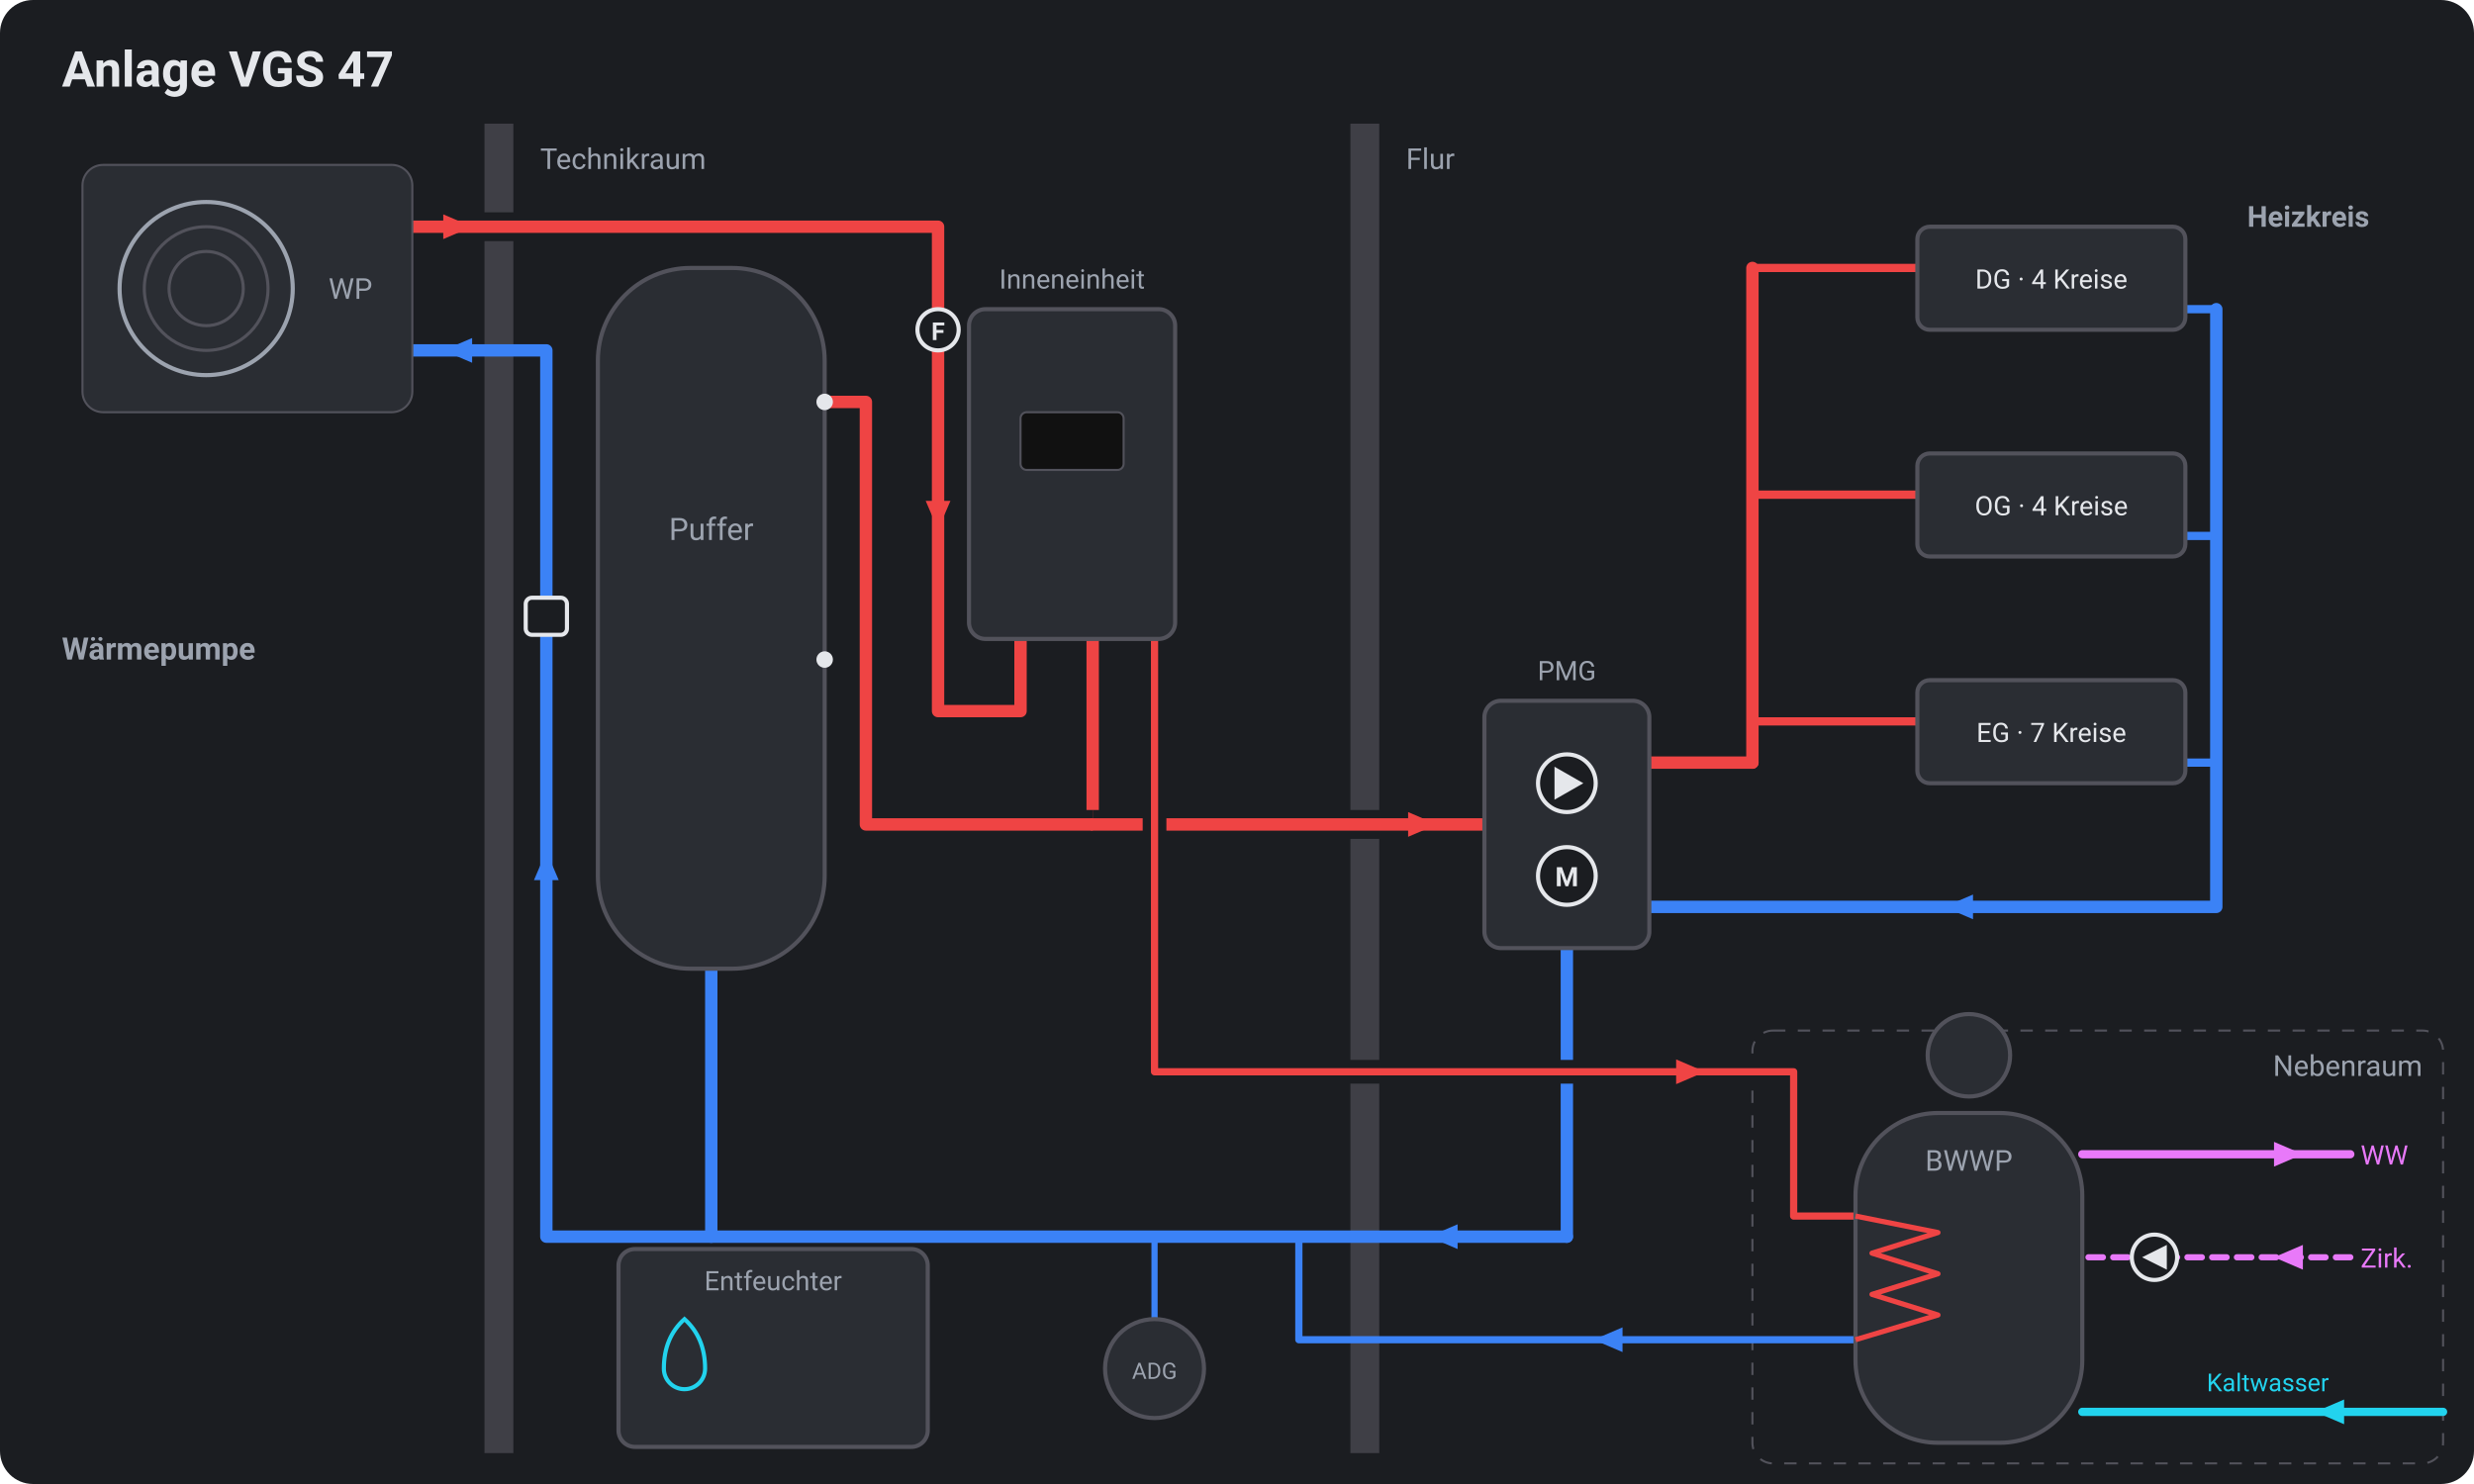
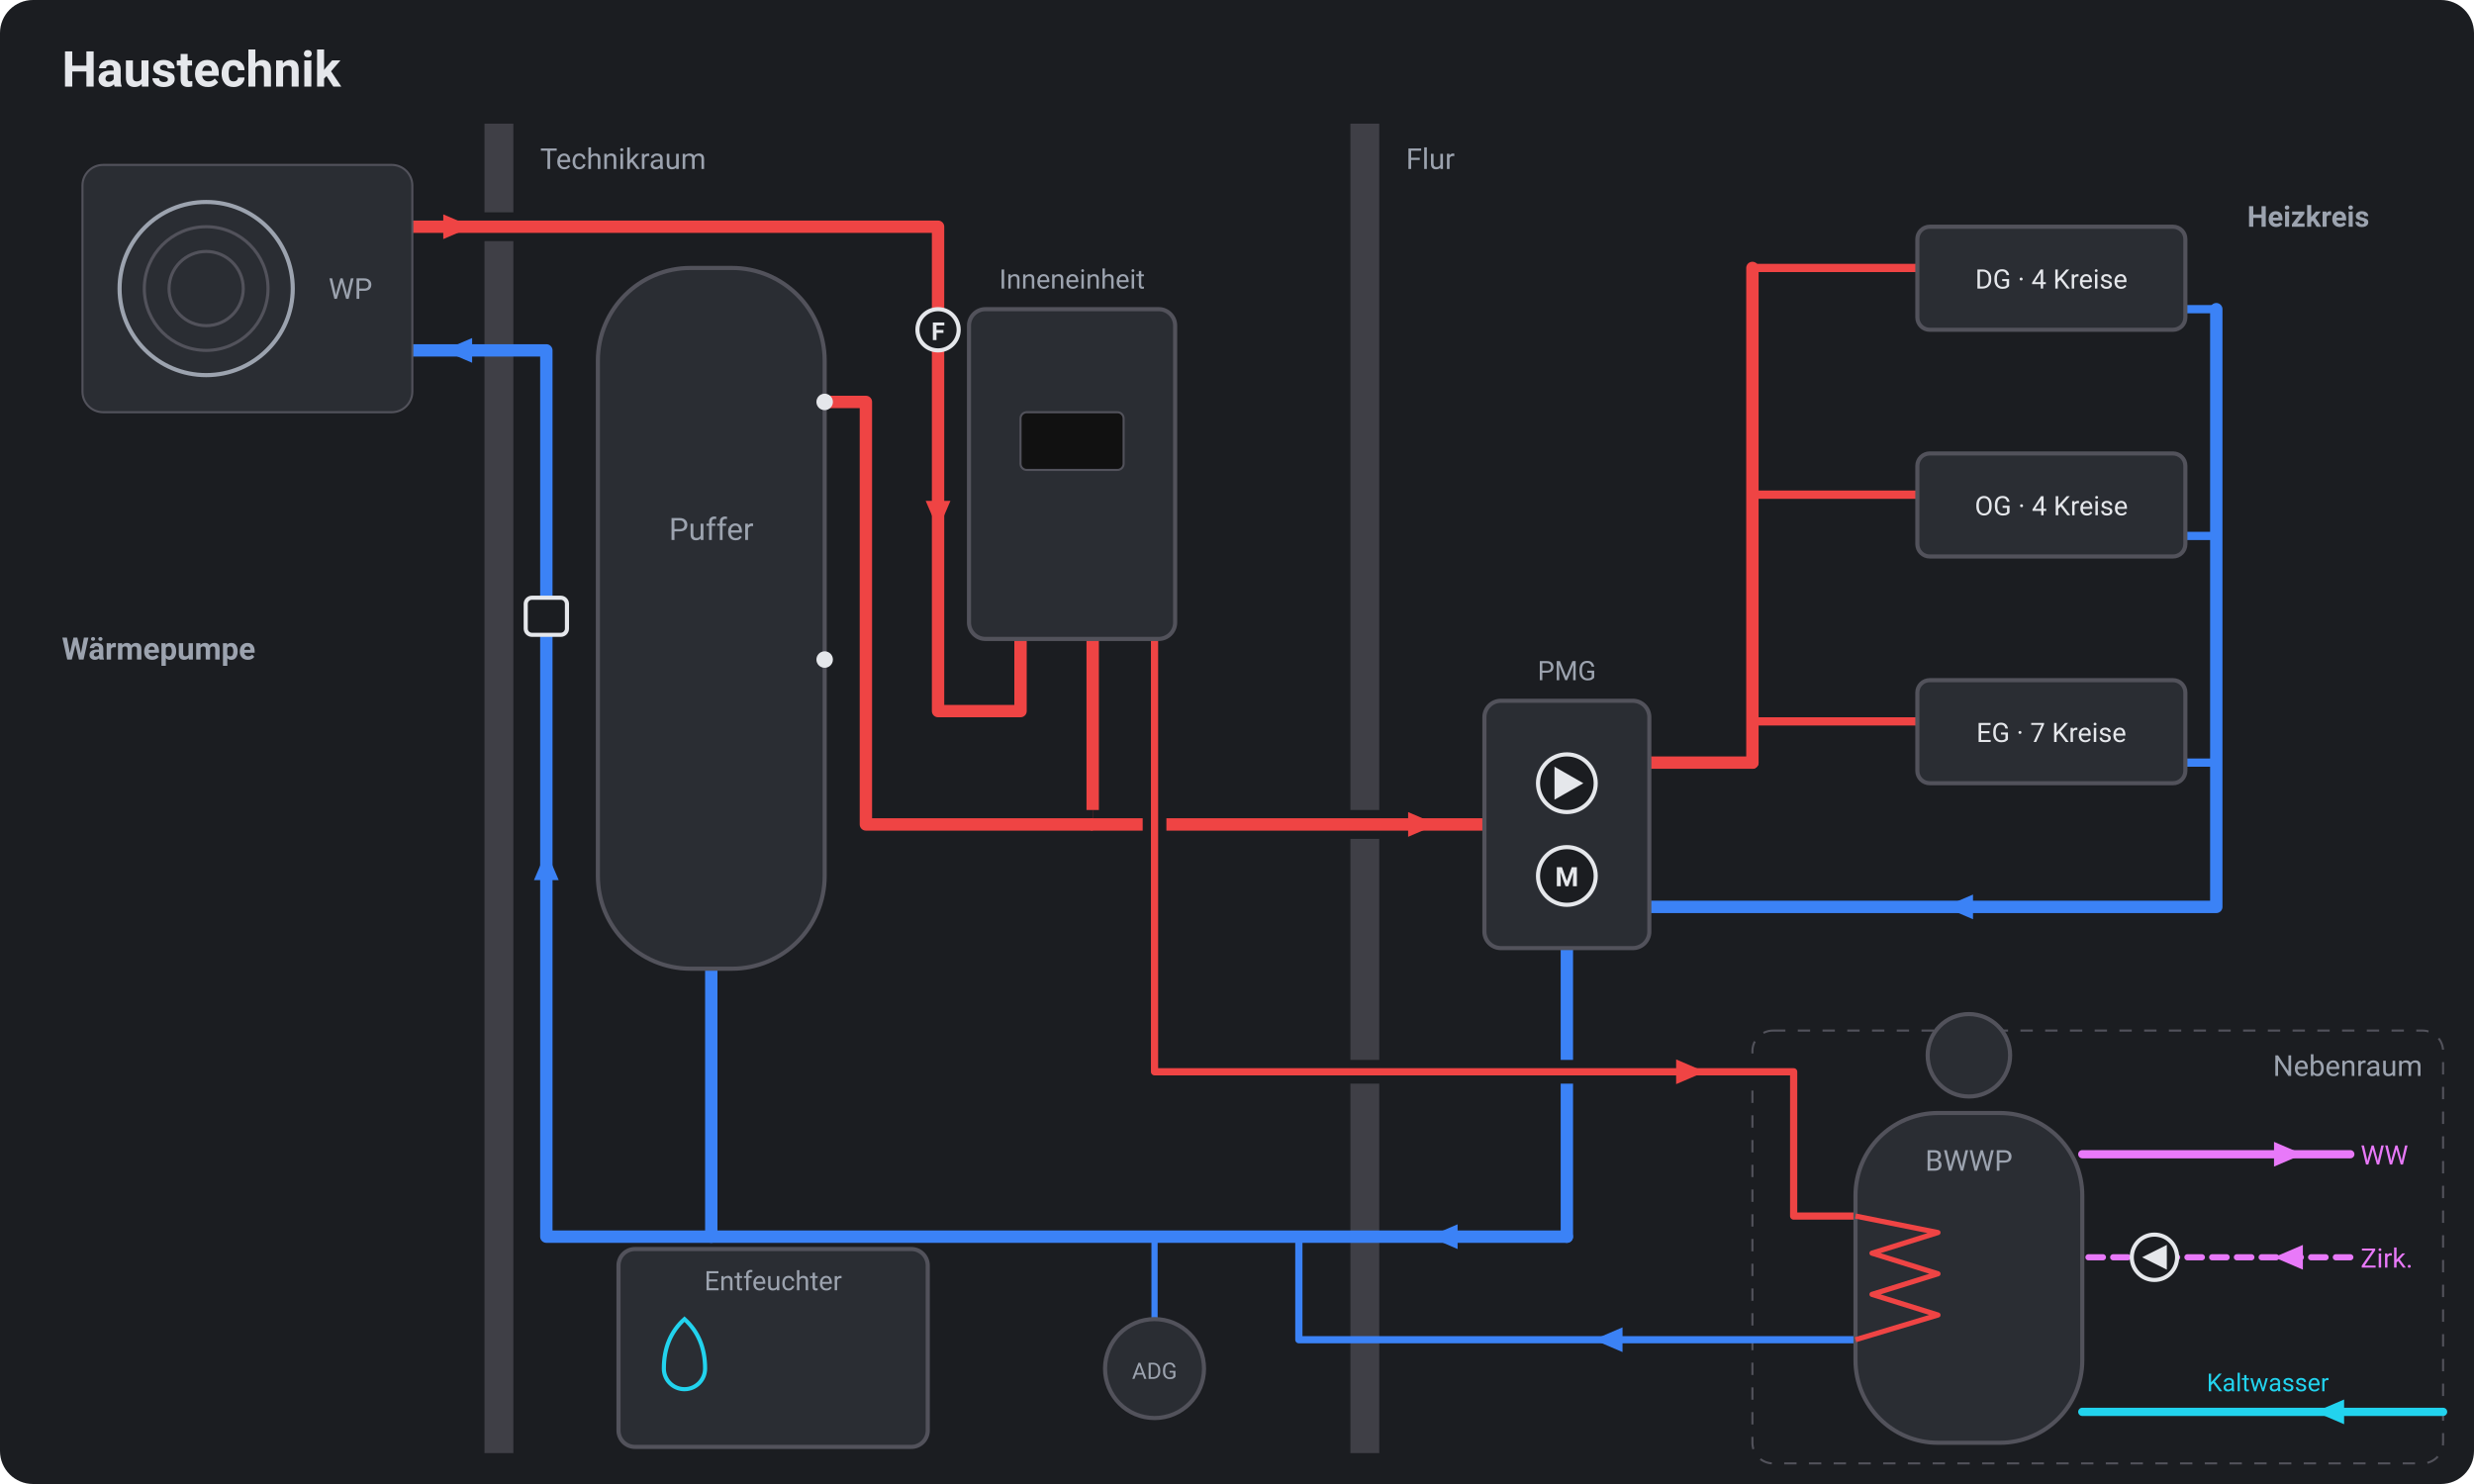
<svg xmlns="http://www.w3.org/2000/svg" viewBox="0 0 1200 720" width="1200" height="720">
  <rect width="1200" height="720" rx="16" fill="#1b1d21" />
-   <text x="30" y="42" font-size="24" fill="#e5e7eb" text-anchor="start" font-weight="600" font-family="-apple-system,Segoe UI,Roboto,sans-serif">Anlage VGS 47</text>
+   <text x="30" y="42" font-size="24" fill="#e5e7eb" text-anchor="start" font-weight="600" font-family="-apple-system,Segoe UI,Roboto,sans-serif">Haustechnik</text>
  <rect x="235" y="60" width="14" height="645" fill="#3f3f46" />
  <rect x="655" y="60" width="14" height="645" fill="#3f3f46" />
  <text x="262" y="82" font-size="14" fill="#9ca3af" text-anchor="start" font-weight="normal" font-family="-apple-system,Segoe UI,Roboto,sans-serif">Technikraum</text>
  <text x="682" y="82" font-size="14" fill="#9ca3af" text-anchor="start" font-weight="normal" font-family="-apple-system,Segoe UI,Roboto,sans-serif">Flur</text>
  <rect x="850" y="500" width="335" height="210" rx="10" fill="none" stroke="#52525b" stroke-dasharray="6 6" />
  <text x="1175" y="522" font-size="14" fill="#9ca3af" text-anchor="end" font-weight="normal" font-family="-apple-system,Segoe UI,Roboto,sans-serif">Nebenraum</text>
  <path d="M760,600 H265 V170 H200" fill="none" stroke="#3b82f6" stroke-width="6" stroke-linejoin="round" stroke-linecap="round" />
  <path d="M345,470 V600" fill="none" stroke="#3b82f6" stroke-width="6" stroke-linejoin="round" stroke-linecap="round" />
  <path d="M760,460 V600" fill="none" stroke="#3b82f6" stroke-width="6" stroke-linejoin="round" stroke-linecap="round" />
  <path d="M900,650 H630 V600" fill="none" stroke="#3b82f6" stroke-width="3.5" stroke-linejoin="round" stroke-linecap="round" />
  <path d="M1075,150 V440 H800" fill="none" stroke="#3b82f6" stroke-width="6" stroke-linejoin="round" stroke-linecap="round" />
  <path d="M1060,150 H1075" fill="none" stroke="#3b82f6" stroke-width="4" stroke-linejoin="round" stroke-linecap="round" />
  <path d="M1060,260 H1075" fill="none" stroke="#3b82f6" stroke-width="4" stroke-linejoin="round" stroke-linecap="round" />
  <path d="M1060,370 H1075" fill="none" stroke="#3b82f6" stroke-width="4" stroke-linejoin="round" stroke-linecap="round" />
  <path d="M560,600 V640" fill="none" stroke="#3b82f6" stroke-width="3" stroke-linejoin="round" stroke-linecap="round" />
  <path d="M200,110 H455 V345 H495 V310" fill="none" stroke="#1b1d21" stroke-width="14" stroke-linejoin="round" />
  <path d="M200,110 H455 V345 H495 V310" fill="none" stroke="#ef4444" stroke-width="6" stroke-linejoin="round" stroke-linecap="round" />
  <path d="M530,310 V400" fill="none" stroke="#1b1d21" stroke-width="14" stroke-linejoin="round" />
  <path d="M530,310 V400" fill="none" stroke="#ef4444" stroke-width="6" stroke-linejoin="round" stroke-linecap="round" />
  <path d="M530,400 H420 V195 H400" fill="none" stroke="#1b1d21" stroke-width="14" stroke-linejoin="round" />
  <path d="M530,400 H420 V195 H400" fill="none" stroke="#ef4444" stroke-width="6" stroke-linejoin="round" stroke-linecap="round" />
  <path d="M530,400 H720" fill="none" stroke="#1b1d21" stroke-width="14" stroke-linejoin="round" />
  <path d="M530,400 H720" fill="none" stroke="#ef4444" stroke-width="6" stroke-linejoin="round" stroke-linecap="round" />
  <path d="M560,310 V520 H870 V590 H900" fill="none" stroke="#1b1d21" stroke-width="11.5" stroke-linejoin="round" />
  <path d="M560,310 V520 H870 V590 H900" fill="none" stroke="#ef4444" stroke-width="3.5" stroke-linejoin="round" stroke-linecap="round" />
  <path d="M800,370 H850" fill="none" stroke="#ef4444" stroke-width="6" stroke-linejoin="round" stroke-linecap="round" />
  <path d="M850,130 V370" fill="none" stroke="#ef4444" stroke-width="6" stroke-linejoin="round" stroke-linecap="round" />
  <path d="M850,130 H930" fill="none" stroke="#ef4444" stroke-width="4" stroke-linejoin="round" stroke-linecap="round" />
  <path d="M850,240 H930" fill="none" stroke="#ef4444" stroke-width="4" stroke-linejoin="round" stroke-linecap="round" />
  <path d="M850,350 H930" fill="none" stroke="#ef4444" stroke-width="4" stroke-linejoin="round" stroke-linecap="round" />
  <polygon points="215,104 229,110 215,116" fill="#ef4444" />
  <polygon points="229,164 215,170 229,176" fill="#3b82f6" />
  <polygon points="259,427 265,413 271,427" fill="#3b82f6" />
  <polygon points="683,394 697,400 683,406" fill="#ef4444" />
  <polygon points="813,514 827,520 813,526" fill="#ef4444" />
  <polygon points="707,594 693,600 707,606" fill="#3b82f6" />
  <polygon points="957,434 943,440 957,446" fill="#3b82f6" />
  <polygon points="787,644 773,650 787,656" fill="#3b82f6" />
  <polygon points="449,243 455,257 461,243" fill="#ef4444" />
  <rect x="40" y="80" width="160" height="120" rx="10" fill="#2a2d33" stroke="#52525b" />
  <circle cx="100" cy="140" r="42" fill="none" stroke="#9ca3af" stroke-width="2" />
  <circle cx="100" cy="140" r="30" fill="none" stroke="#52525b" stroke-width="1.5" />
  <circle cx="100" cy="140" r="18" fill="none" stroke="#52525b" stroke-width="1.5" />
  <text x="170" y="145" font-size="14" fill="#9ca3af" text-anchor="middle" font-weight="normal" font-family="-apple-system,Segoe UI,Roboto,sans-serif">WP</text>
  <circle cx="455" cy="160" r="10" fill="#1b1d21" stroke="#e5e7eb" stroke-width="2" />
  <text x="455" y="165" font-size="12" fill="#e5e7eb" text-anchor="middle" font-weight="600" font-family="-apple-system,Segoe UI,Roboto,sans-serif">F</text>
  <rect x="255" y="290" width="20" height="18" rx="3" fill="#1b1d21" stroke="#e5e7eb" stroke-width="2" />
  <rect x="290" y="130" width="110" height="340" rx="45" fill="#2a2d33" stroke="#52525b" stroke-width="2" />
  <text x="345" y="262" font-size="15" fill="#9ca3af" text-anchor="middle" font-weight="normal" font-family="-apple-system,Segoe UI,Roboto,sans-serif">Puffer</text>
  <circle cx="400" cy="195" r="4" fill="#e5e7eb" />
  <circle cx="400" cy="320" r="4" fill="#e5e7eb" />
  <rect x="470" y="150" width="100" height="160" rx="8" fill="#2a2d33" stroke="#52525b" stroke-width="2" />
  <rect x="495" y="200" width="50" height="28" rx="3" fill="#111" stroke="#52525b" />
  <text x="520" y="140" font-size="13" fill="#9ca3af" text-anchor="middle" font-weight="normal" font-family="-apple-system,Segoe UI,Roboto,sans-serif">Inneneinheit</text>
  <circle cx="560" cy="664" r="24" fill="#2a2d33" stroke="#52525b" stroke-width="2" />
  <text x="560" y="669" font-size="11" fill="#9ca3af" text-anchor="middle" font-weight="normal" font-family="-apple-system,Segoe UI,Roboto,sans-serif">ADG</text>
  <rect x="720" y="340" width="80" height="120" rx="8" fill="#2a2d33" stroke="#52525b" stroke-width="2" />
  <circle cx="760" cy="380" r="14" fill="#1b1d21" stroke="#e5e7eb" stroke-width="2" />
  <polygon points="754,372 754,388 768,380" fill="#e5e7eb" />
  <circle cx="760" cy="425" r="14" fill="#1b1d21" stroke="#e5e7eb" stroke-width="2" />
  <text x="760" y="430" font-size="13" fill="#e5e7eb" text-anchor="middle" font-weight="600" font-family="-apple-system,Segoe UI,Roboto,sans-serif">M</text>
  <text x="760" y="330" font-size="13" fill="#9ca3af" text-anchor="middle" font-weight="normal" font-family="-apple-system,Segoe UI,Roboto,sans-serif">PMG</text>
  <rect x="930" y="110" width="130" height="50" rx="6" fill="#2a2d33" stroke="#52525b" stroke-width="2" />
  <text x="995" y="140" font-size="13" fill="#e5e7eb" text-anchor="middle" font-weight="normal" font-family="-apple-system,Segoe UI,Roboto,sans-serif">DG · 4 Kreise</text>
  <rect x="930" y="220" width="130" height="50" rx="6" fill="#2a2d33" stroke="#52525b" stroke-width="2" />
  <text x="995" y="250" font-size="13" fill="#e5e7eb" text-anchor="middle" font-weight="normal" font-family="-apple-system,Segoe UI,Roboto,sans-serif">OG · 4 Kreise</text>
  <rect x="930" y="330" width="130" height="50" rx="6" fill="#2a2d33" stroke="#52525b" stroke-width="2" />
  <text x="995" y="360" font-size="13" fill="#e5e7eb" text-anchor="middle" font-weight="normal" font-family="-apple-system,Segoe UI,Roboto,sans-serif">EG · 7 Kreise</text>
  <rect x="900" y="540" width="110" height="160" rx="40" fill="#2a2d33" stroke="#52525b" stroke-width="2" />
  <text x="955" y="568" font-size="14" fill="#9ca3af" text-anchor="middle" font-weight="normal" font-family="-apple-system,Segoe UI,Roboto,sans-serif">BWWP</text>
  <circle cx="955" cy="512" r="20" fill="#2a2d33" stroke="#52525b" stroke-width="2" />
  <polyline points="900,590 940,598 908,608 940,618 908,628 940,638 900,650" fill="none" stroke="#ef4444" stroke-width="2.5" stroke-linejoin="round" />
  <path d="M1010,560 H1140" fill="none" stroke="#e879f9" stroke-width="4" stroke-linejoin="round" stroke-linecap="round" />
  <path d="M1140,610 H1010" fill="none" stroke="#e879f9" stroke-width="3" stroke-linejoin="round" stroke-linecap="round" stroke-dasharray="7 5" />
  <path d="M1185,685 H1010" fill="none" stroke="#22d3ee" stroke-width="4" stroke-linejoin="round" stroke-linecap="round" />
  <polygon points="1103,554 1117,560 1103,566" fill="#e879f9" />
  <polygon points="1117,604 1103,610 1117,616" fill="#e879f9" />
  <polygon points="1137,679 1123,685 1137,691" fill="#22d3ee" />
  <text x="1145" y="565" font-size="13" fill="#e879f9" text-anchor="start" font-weight="normal" font-family="-apple-system,Segoe UI,Roboto,sans-serif">WW</text>
  <text x="1145" y="615" font-size="13" fill="#e879f9" text-anchor="start" font-weight="normal" font-family="-apple-system,Segoe UI,Roboto,sans-serif">Zirk.</text>
  <circle cx="1045" cy="610" r="11" fill="#1b1d21" stroke="#e5e7eb" stroke-width="2" />
  <polygon points="1051,604 1051,616 1039,610" fill="#e5e7eb" />
  <text x="1100" y="675" font-size="12" fill="#22d3ee" text-anchor="middle" font-weight="normal" font-family="-apple-system,Segoe UI,Roboto,sans-serif">Kaltwasser</text>
  <rect x="300" y="606" width="150" height="96" rx="8" fill="#2a2d33" stroke="#52525b" stroke-width="2" />
  <text x="375" y="626" font-size="13" fill="#9ca3af" text-anchor="middle" font-weight="normal" font-family="-apple-system,Segoe UI,Roboto,sans-serif">Entfeuchter</text>
  <path d="M322,664 q0,-15 10,-24 q10,9 10,24 a10,10 0 0 1 -20,0 z" fill="none" stroke="#22d3ee" stroke-width="2" />
  <text x="30" y="320" font-size="15" fill="#9ca3af" text-anchor="start" font-weight="600" font-family="-apple-system,Segoe UI,Roboto,sans-serif">Wärmepumpe</text>
  <text x="1090" y="110" font-size="14" fill="#9ca3af" text-anchor="start" font-weight="600" font-family="-apple-system,Segoe UI,Roboto,sans-serif">Heizkreis</text>
</svg>
